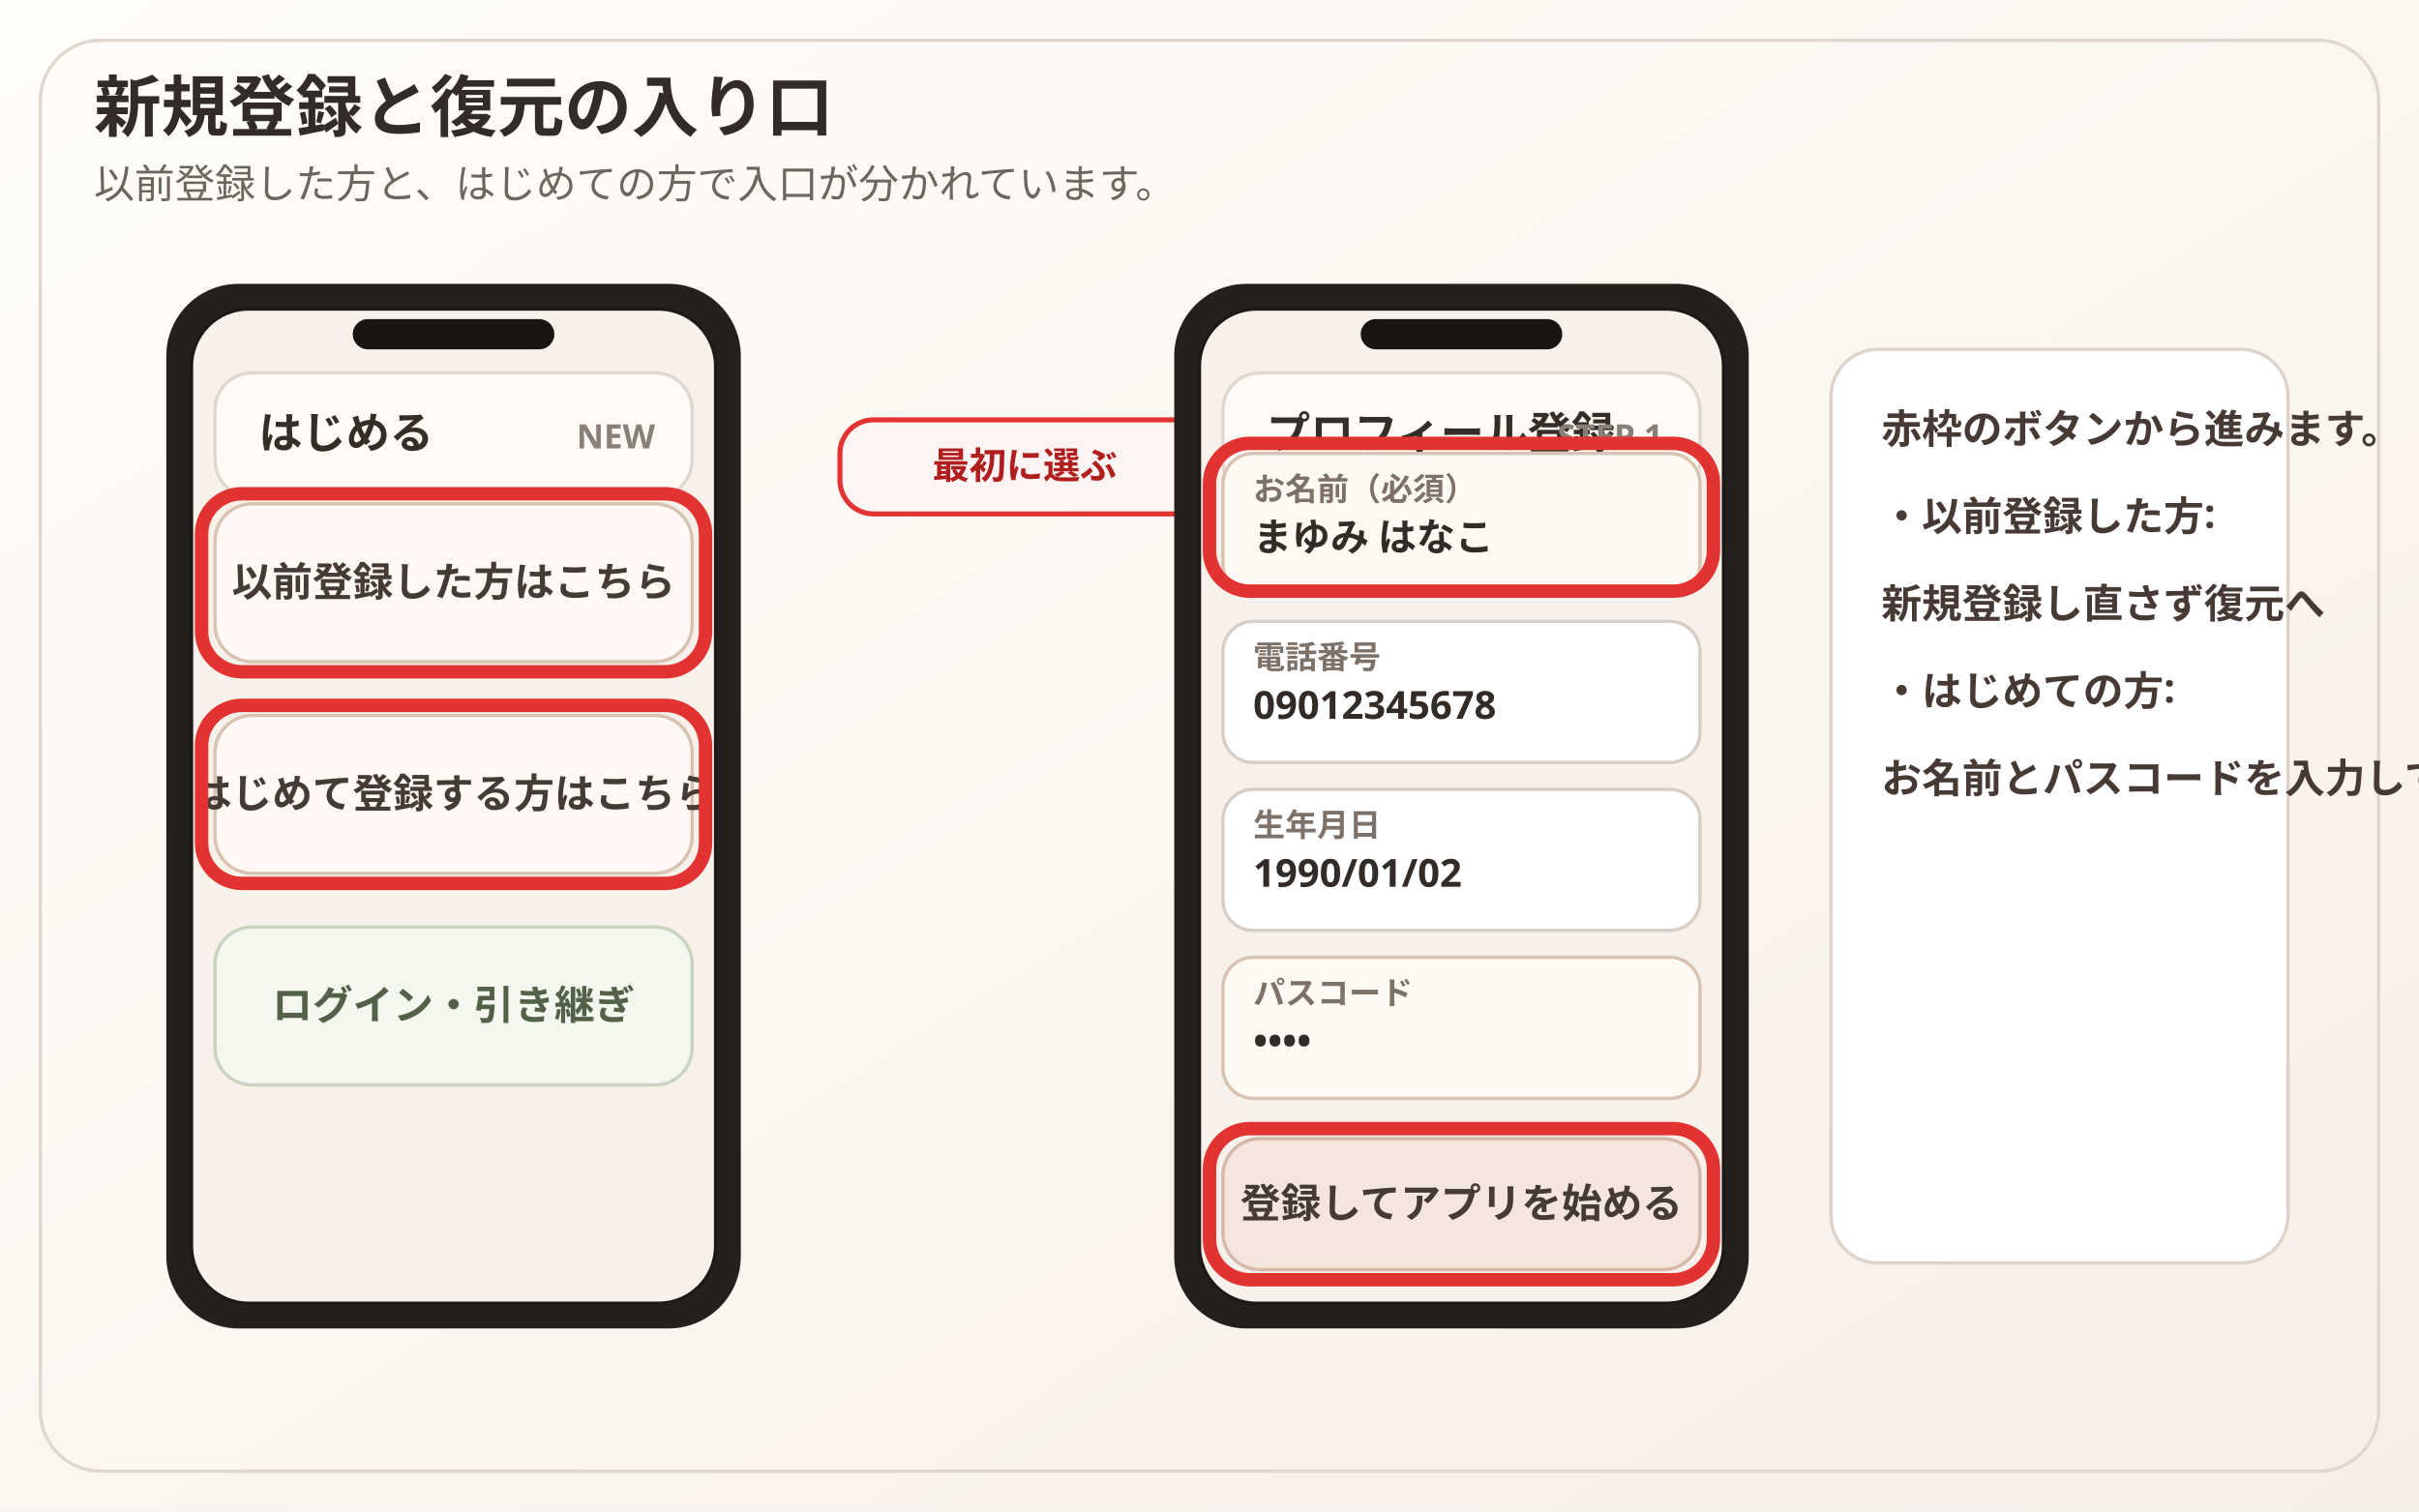
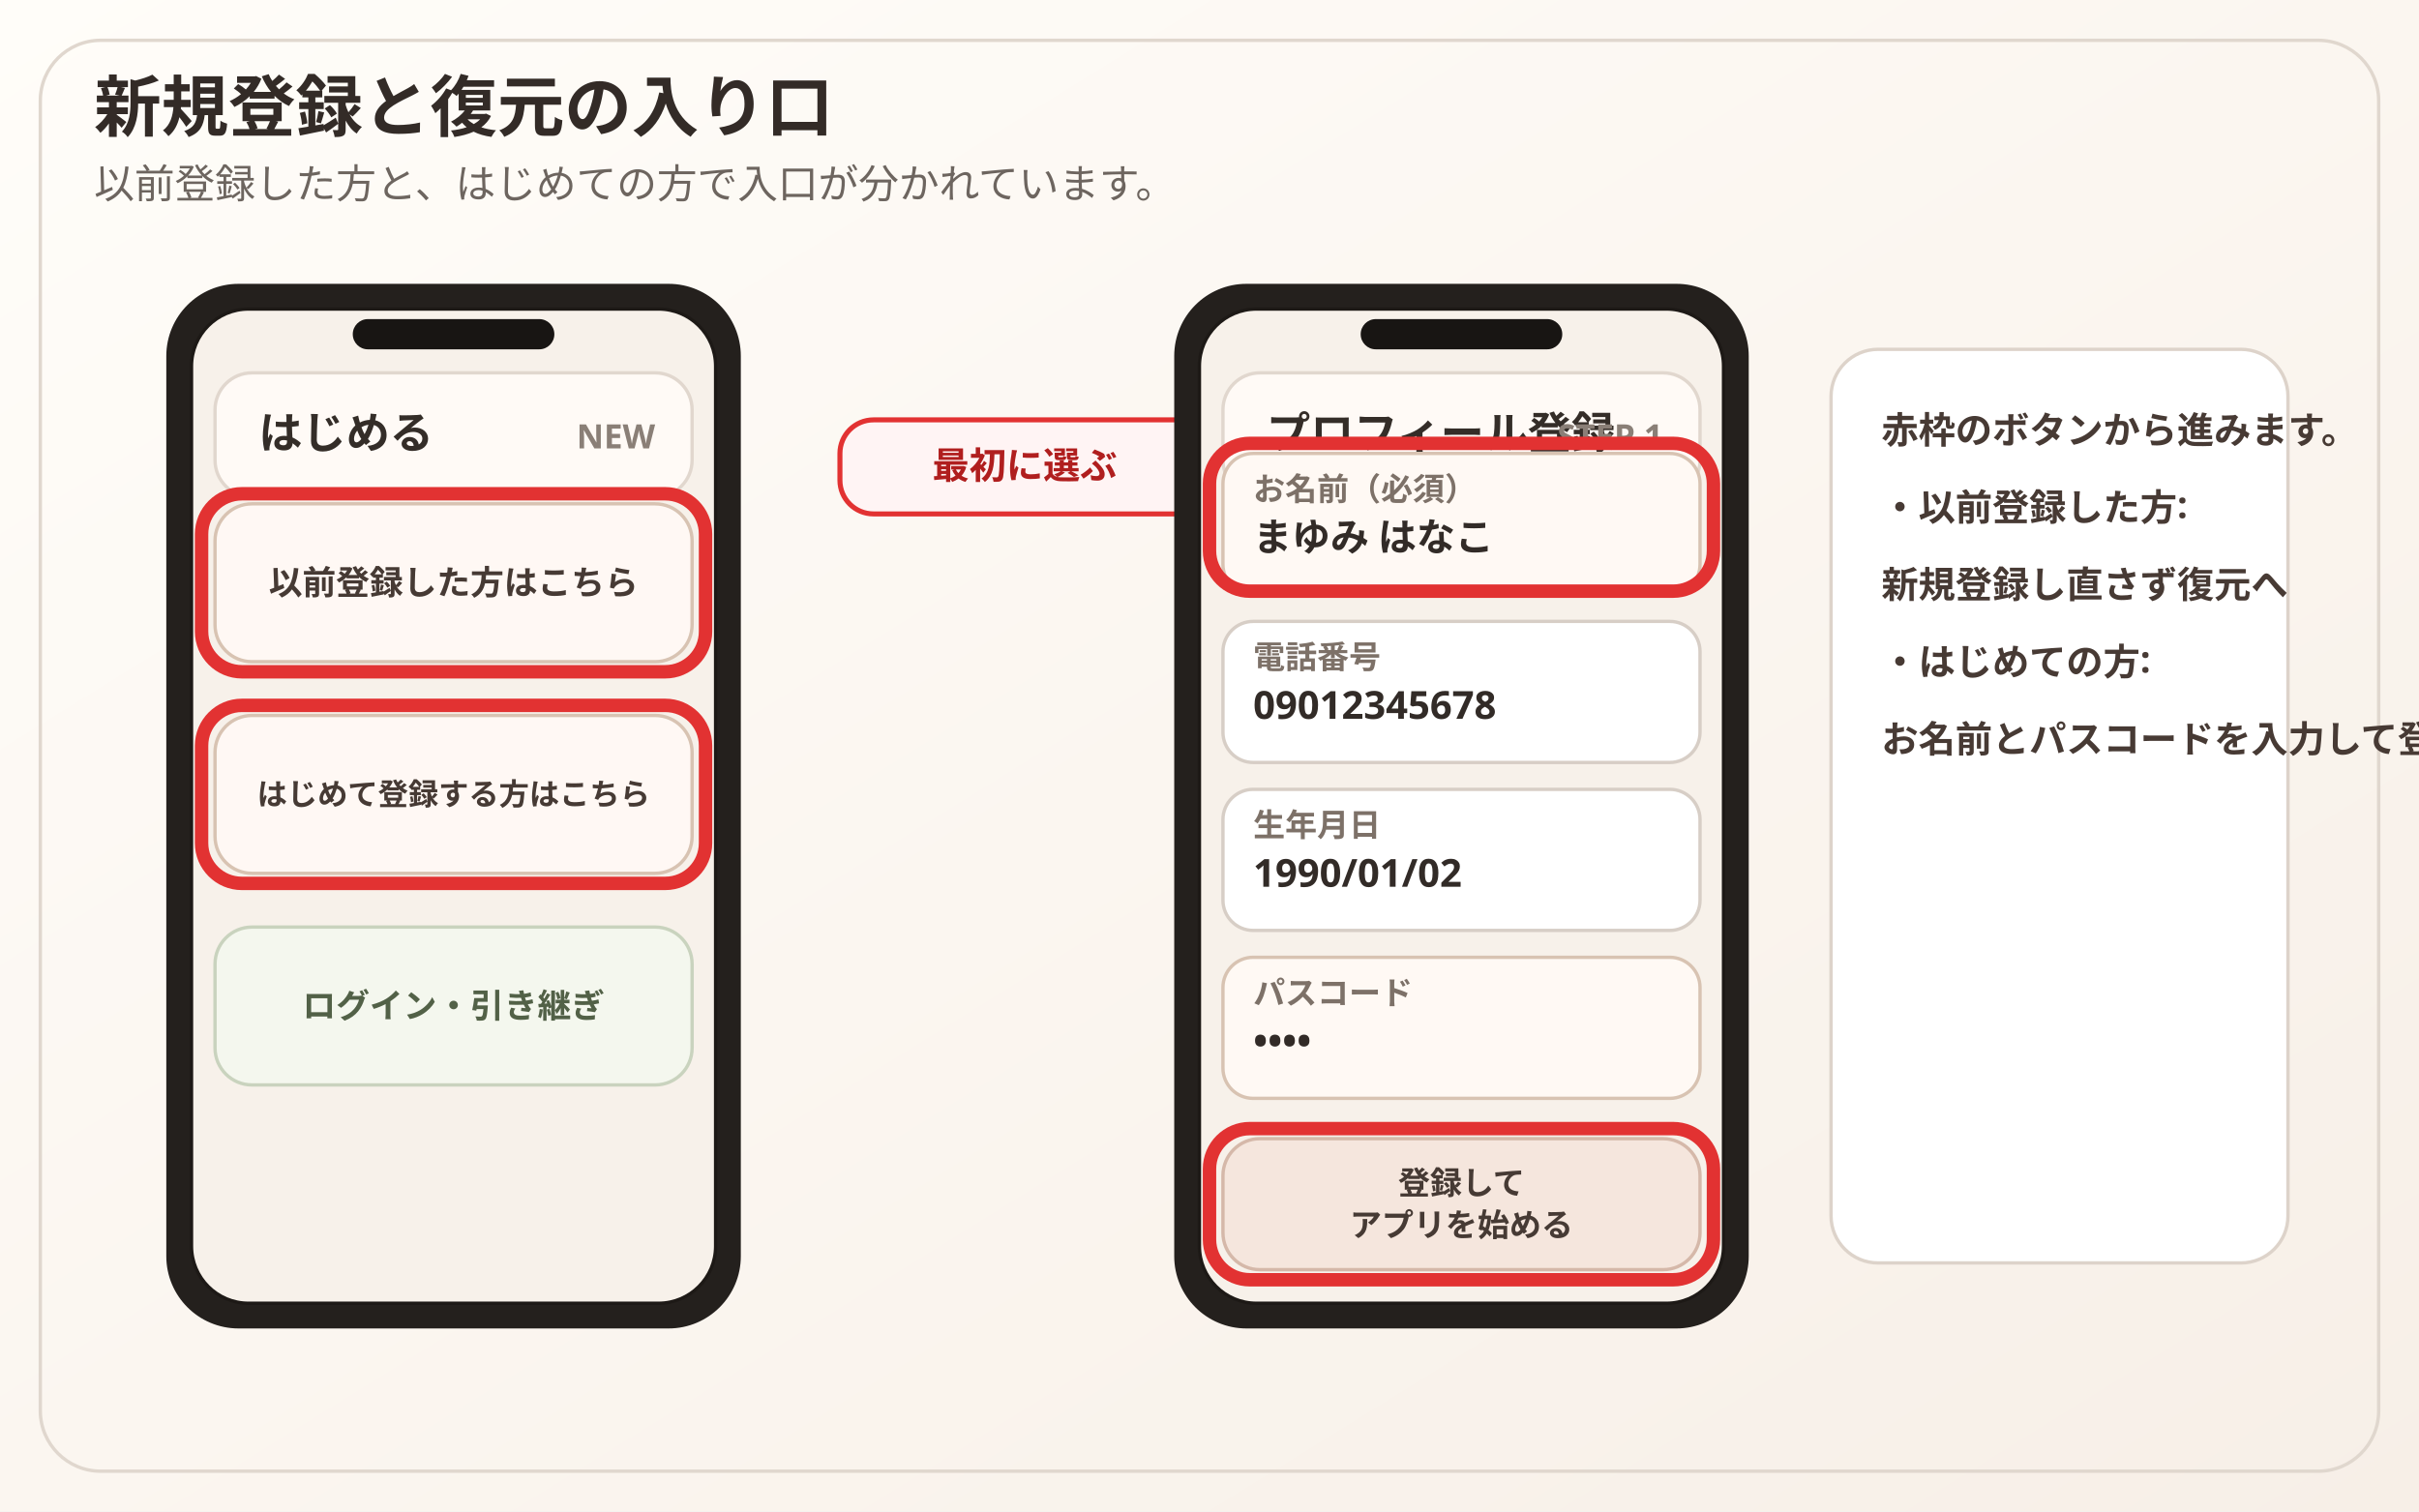
<svg xmlns="http://www.w3.org/2000/svg" width="1440" height="900" viewBox="0 0 1440 900">
  <defs>
    <linearGradient id="bg" x1="0" y1="0" x2="1" y2="1">
      <stop offset="0%" stop-color="#fffdf9" />
      <stop offset="100%" stop-color="#f7efe7" />
    </linearGradient>
  </defs>
  <rect width="1440" height="900" fill="url(#bg)" />
  <rect x="24" y="24" width="1392" height="852" rx="36" fill="none" stroke="#e0d7ce" stroke-width="2" />
  <text x="56" y="78" font-family="Hiragino Sans, Yu Gothic, sans-serif" font-size="40" font-weight="800" fill="#332b27" text-anchor="start">新規登録と復元の入り口</text>
  <text x="56" y="118" font-family="Hiragino Sans, Yu Gothic, sans-serif" font-size="24" font-weight="500" fill="#6d655f" text-anchor="start">以前登録した方と、はじめての方で入口が分かれています。</text>
  <rect x="100" y="170" width="340" height="620" rx="42" fill="#24201d" stroke="#24201d" stroke-width="2" />
  <rect x="114" y="184" width="312" height="592" rx="34" fill="#f7f1ea" stroke="#1d1916" stroke-width="2" />
  <rect x="210" y="190" width="120" height="18" rx="9" fill="#181513" stroke="#181513" stroke-width="0" />
  <rect x="128" y="222" width="284" height="74" rx="22" fill="#fffaf6" stroke="#e1d7ce" stroke-width="2" />
  <text x="154" y="267" font-family="Hiragino Sans, Yu Gothic, sans-serif" font-size="26" font-weight="700" fill="#342d28" text-anchor="start">はじめる</text>
  <text x="390" y="267" font-family="Hiragino Sans, Yu Gothic, sans-serif" font-size="20" font-weight="600" fill="#8a7f77" text-anchor="end">NEW</text>
  <rect x="128" y="300" width="284" height="94" rx="22" fill="#fff8f4" stroke="#d8c3b2" stroke-width="2" />
-   <text x="270.0" y="355.0" font-family="Hiragino Sans, Yu Gothic, sans-serif" font-size="24" font-weight="700" fill="#463a34" text-anchor="middle">以前登録した方はこちら</text>
+   <text x="270.0" y="354.0" font-family="Hiragino Sans, Yu Gothic, sans-serif" font-size="20" font-weight="700" fill="#463a34" text-anchor="middle">以前登録した方はこちら</text>
  <rect x="128" y="426" width="284" height="94" rx="22" fill="#fff8f4" stroke="#d8c3b2" stroke-width="2" />
-   <text x="270.0" y="481.0" font-family="Hiragino Sans, Yu Gothic, sans-serif" font-size="24" font-weight="700" fill="#463a34" text-anchor="middle">はじめて登録する方はこちら</text>
+   <text x="270.0" y="479.3" font-family="Hiragino Sans, Yu Gothic, sans-serif" font-size="18" font-weight="700" fill="#463a34" text-anchor="middle">はじめて登録する方はこちら</text>
  <rect x="128" y="552" width="284" height="94" rx="22" fill="#f4f7ee" stroke="#c9d3be" stroke-width="2" />
-   <text x="270.0" y="607.0" font-family="Hiragino Sans, Yu Gothic, sans-serif" font-size="24" font-weight="700" fill="#526147" text-anchor="middle">ログイン・引き継ぎ</text>
+   <text x="270.0" y="606.0" font-family="Hiragino Sans, Yu Gothic, sans-serif" font-size="20" font-weight="700" fill="#526147" text-anchor="middle">ログイン・引き継ぎ</text>
  <rect x="120" y="294" width="300" height="106" rx="24" fill="none" stroke="#e23232" stroke-width="8" />
  <rect x="120" y="420" width="300" height="106" rx="24" fill="none" stroke="#e23232" stroke-width="8" />
  <rect x="500" y="250" width="220" height="56" rx="20" fill="#fff4f4" stroke="#e23232" stroke-width="3" />
  <text x="610" y="285" font-family="Hiragino Sans, Yu Gothic, sans-serif" font-size="22" font-weight="700" fill="#b01e1e" text-anchor="middle">最初に選ぶ</text>
  <rect x="700" y="170" width="340" height="620" rx="42" fill="#24201d" stroke="#24201d" stroke-width="2" />
  <rect x="714" y="184" width="312" height="592" rx="34" fill="#f7f1ea" stroke="#1d1916" stroke-width="2" />
  <rect x="810" y="190" width="120" height="18" rx="9" fill="#181513" stroke="#181513" stroke-width="0" />
  <rect x="728" y="222" width="284" height="74" rx="22" fill="#fffaf6" stroke="#e1d7ce" stroke-width="2" />
  <text x="754" y="267" font-family="Hiragino Sans, Yu Gothic, sans-serif" font-size="26" font-weight="700" fill="#342d28" text-anchor="start">プロフィール登録</text>
  <text x="990" y="267" font-family="Hiragino Sans, Yu Gothic, sans-serif" font-size="20" font-weight="600" fill="#8a7f77" text-anchor="end">STEP 1</text>
  <rect x="728" y="270" width="284" height="84" rx="18" fill="#fff9f4" stroke="#d8c3b2" stroke-width="2" />
  <text x="746" y="298" font-family="Hiragino Sans, Yu Gothic, sans-serif" font-size="19" font-weight="700" fill="#7d7168" text-anchor="start">お名前（必須）</text>
  <text x="746" y="328" font-family="Hiragino Sans, Yu Gothic, sans-serif" font-size="23" font-weight="600" fill="#322b27" text-anchor="start">まゆみ はなこ</text>
  <rect x="728" y="370" width="284" height="84" rx="18" fill="#ffffff" stroke="#d7cec6" stroke-width="2" />
  <text x="746" y="398" font-family="Hiragino Sans, Yu Gothic, sans-serif" font-size="19" font-weight="700" fill="#7d7168" text-anchor="start">電話番号</text>
  <text x="746" y="428" font-family="Hiragino Sans, Yu Gothic, sans-serif" font-size="23" font-weight="600" fill="#322b27" text-anchor="start">09012345678</text>
  <rect x="728" y="470" width="284" height="84" rx="18" fill="#ffffff" stroke="#d7cec6" stroke-width="2" />
  <text x="746" y="498" font-family="Hiragino Sans, Yu Gothic, sans-serif" font-size="19" font-weight="700" fill="#7d7168" text-anchor="start">生年月日</text>
  <text x="746" y="528" font-family="Hiragino Sans, Yu Gothic, sans-serif" font-size="23" font-weight="600" fill="#322b27" text-anchor="start">1990/01/02</text>
  <rect x="728" y="570" width="284" height="84" rx="18" fill="#fff9f4" stroke="#d8c3b2" stroke-width="2" />
  <text x="746" y="598" font-family="Hiragino Sans, Yu Gothic, sans-serif" font-size="19" font-weight="700" fill="#7d7168" text-anchor="start">パスコード</text>
  <text x="746" y="628" font-family="Hiragino Sans, Yu Gothic, sans-serif" font-size="23" font-weight="600" fill="#322b27" text-anchor="start">••••</text>
  <rect x="728" y="678" width="284" height="78" rx="22" fill="#f5e6dd" stroke="#d5b8a9" stroke-width="2" />
-   <text x="870.0" y="725.0" font-family="Hiragino Sans, Yu Gothic, sans-serif" font-size="24" font-weight="700" fill="#463a34" text-anchor="middle">登録してアプリを始める</text>
+   <text x="870.0" y="711.15" font-family="Hiragino Sans, Yu Gothic, sans-serif" font-size="19" font-weight="700" fill="#463a34" text-anchor="middle">登録して</text>
+   <text x="870.0" y="736.15" font-family="Hiragino Sans, Yu Gothic, sans-serif" font-size="19" font-weight="700" fill="#463a34" text-anchor="middle">アプリを始める</text>
  <rect x="720" y="264" width="300" height="88" rx="24" fill="none" stroke="#e23232" stroke-width="8" />
  <rect x="720" y="672" width="300" height="90" rx="24" fill="none" stroke="#e23232" stroke-width="8" />
  <rect x="1090" y="208" width="272" height="544" rx="28" fill="#fff" stroke="#ddd3ca" stroke-width="2" />
-   <text x="1120" y="264" font-family="Hiragino Sans, Yu Gothic, sans-serif" font-size="24" font-weight="600" fill="#473a34" text-anchor="start">赤枠のボタンから進みます。</text>
-   <text x="1120" y="316" font-family="Hiragino Sans, Yu Gothic, sans-serif" font-size="24" font-weight="600" fill="#473a34" text-anchor="start">・以前登録した方:</text>
-   <text x="1120" y="368" font-family="Hiragino Sans, Yu Gothic, sans-serif" font-size="24" font-weight="600" fill="#473a34" text-anchor="start">  新規登録し直さず復元へ</text>
-   <text x="1120" y="420" font-family="Hiragino Sans, Yu Gothic, sans-serif" font-size="24" font-weight="600" fill="#473a34" text-anchor="start">・はじめての方:</text>
-   <text x="1120" y="472" font-family="Hiragino Sans, Yu Gothic, sans-serif" font-size="24" font-weight="600" fill="#473a34" text-anchor="start">  お名前とパスコードを入力して登録</text>
+   <text x="1120" y="264" font-family="Hiragino Sans, Yu Gothic, sans-serif" font-size="22" font-weight="600" fill="#473a34" text-anchor="start">赤枠のボタンから進みます。</text>
+   <text x="1120" y="310" font-family="Hiragino Sans, Yu Gothic, sans-serif" font-size="22" font-weight="600" fill="#473a34" text-anchor="start">・以前登録した方:</text>
+   <text x="1120" y="356" font-family="Hiragino Sans, Yu Gothic, sans-serif" font-size="22" font-weight="600" fill="#473a34" text-anchor="start">  新規登録し直さず復元へ</text>
+   <text x="1120" y="402" font-family="Hiragino Sans, Yu Gothic, sans-serif" font-size="22" font-weight="600" fill="#473a34" text-anchor="start">・はじめての方:</text>
+   <text x="1120" y="448" font-family="Hiragino Sans, Yu Gothic, sans-serif" font-size="22" font-weight="600" fill="#473a34" text-anchor="start">  お名前とパスコードを入力して登録</text>
</svg>
